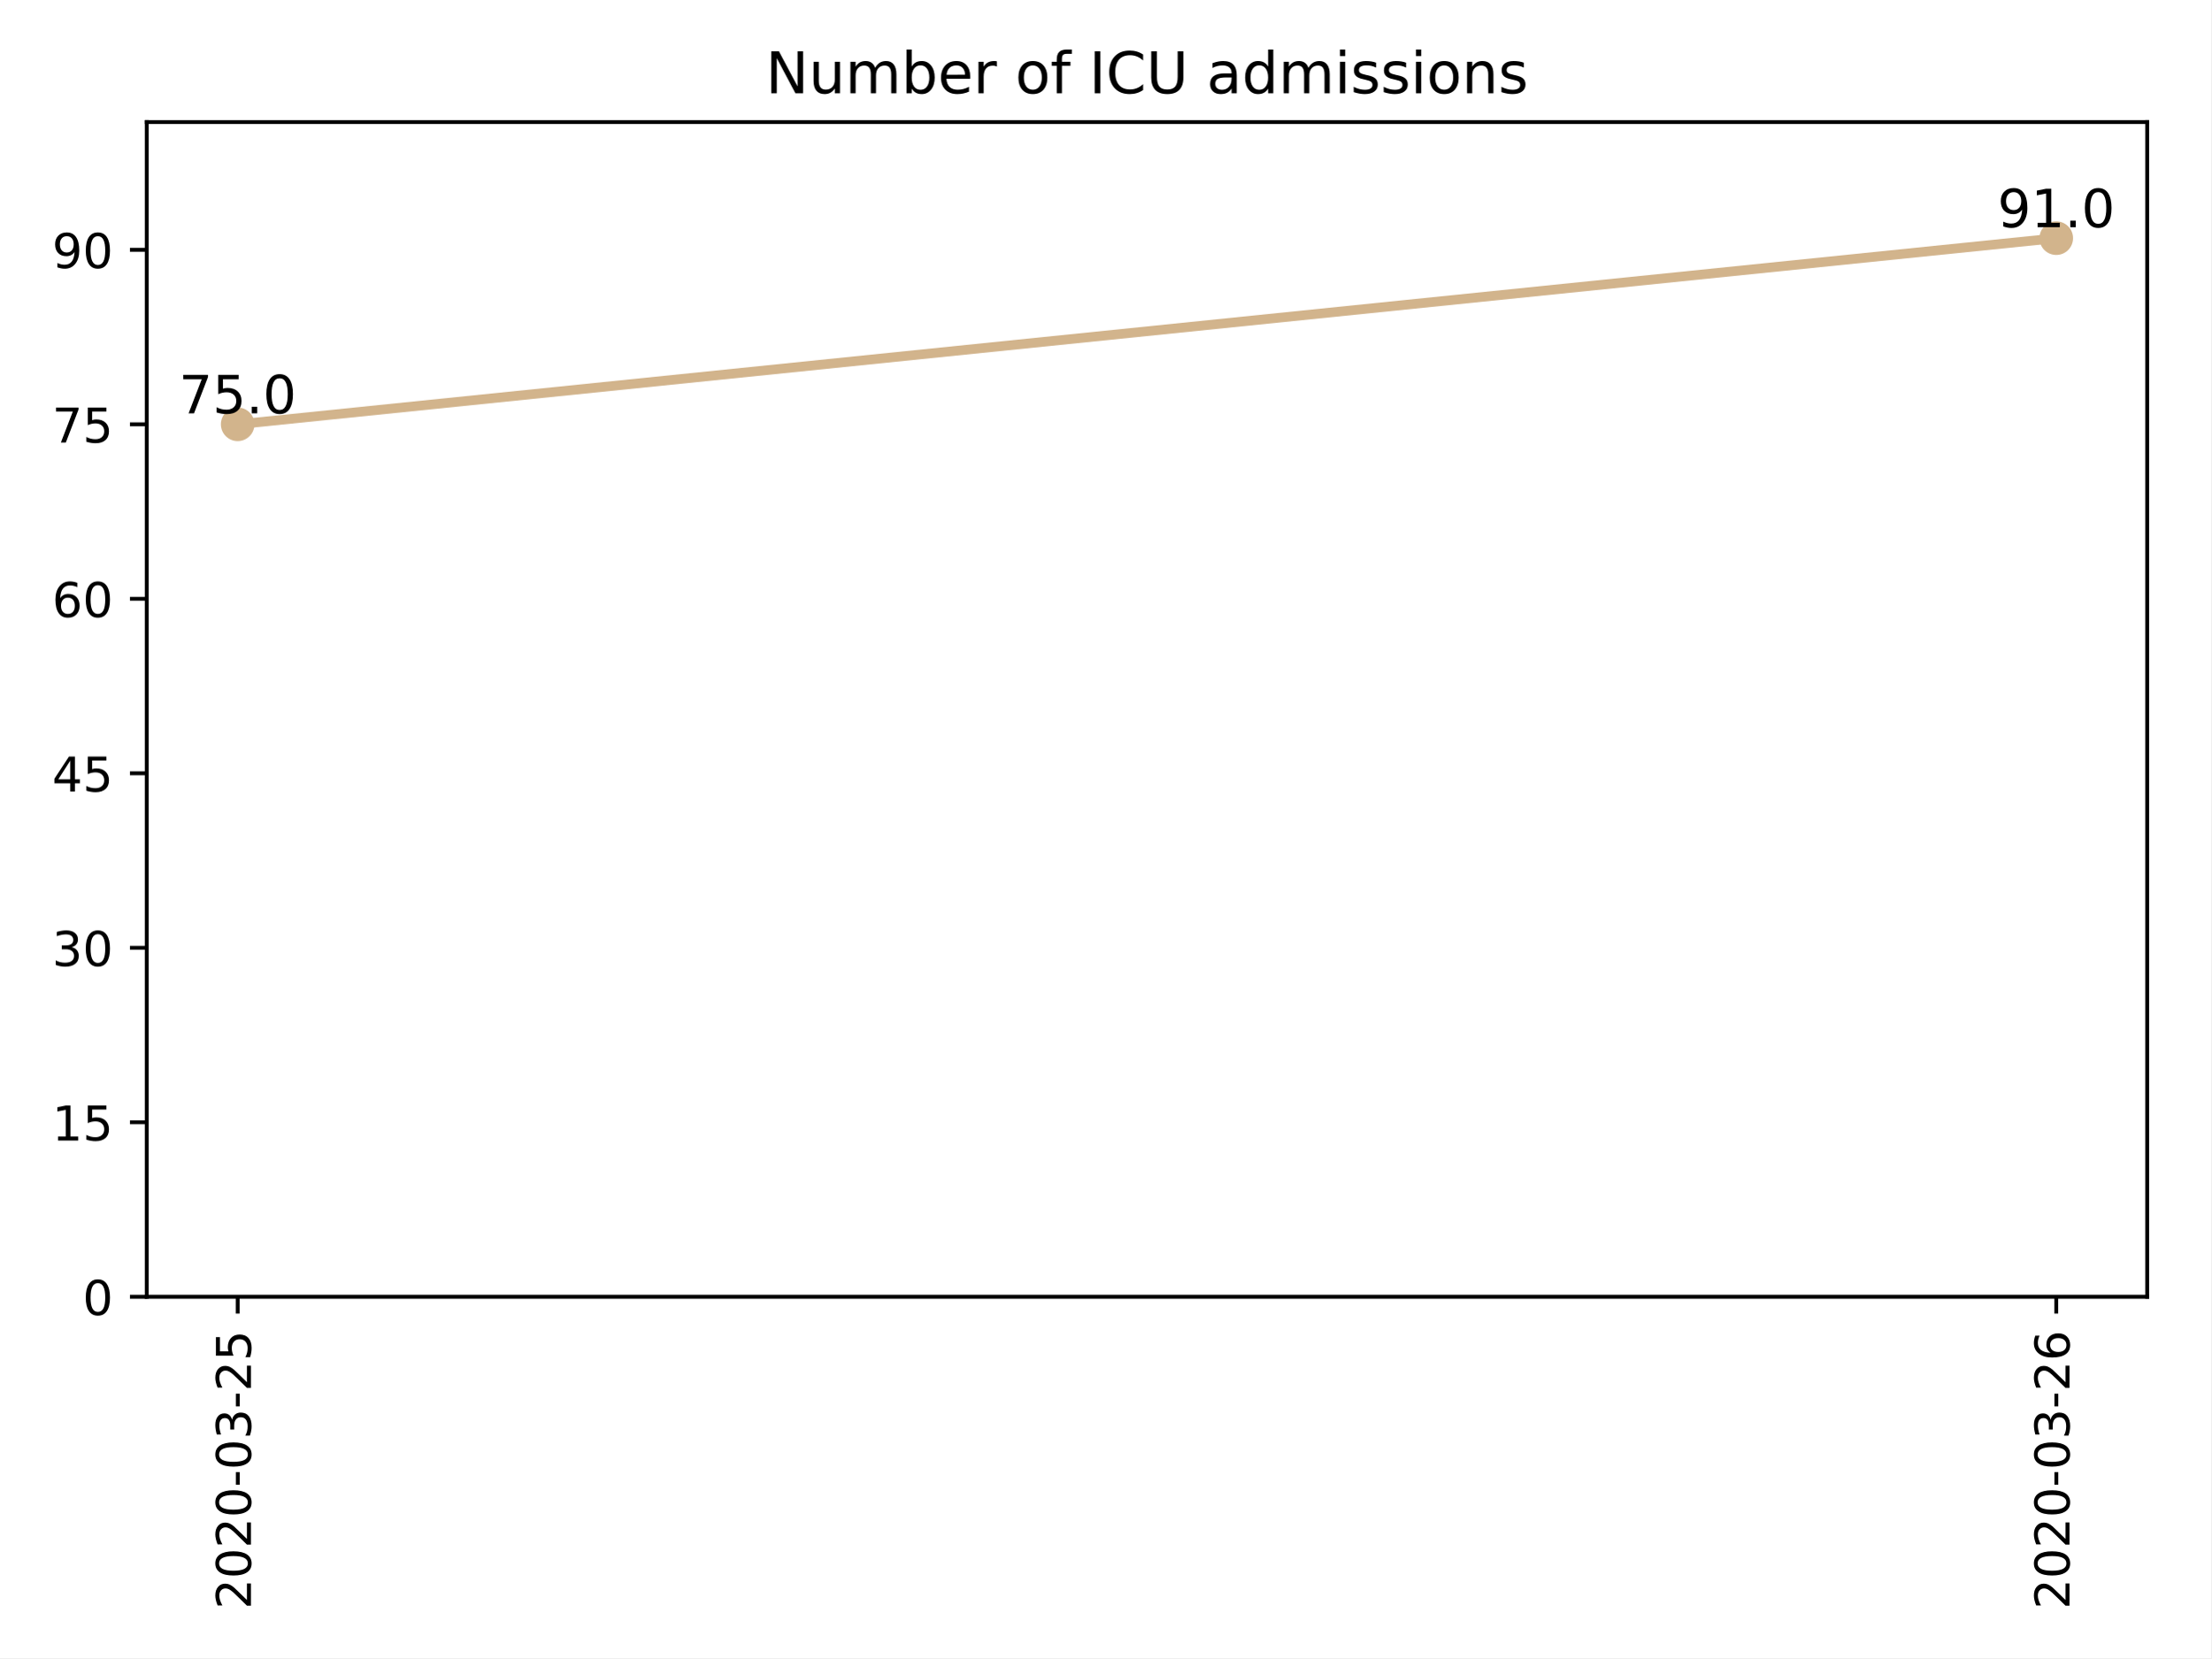
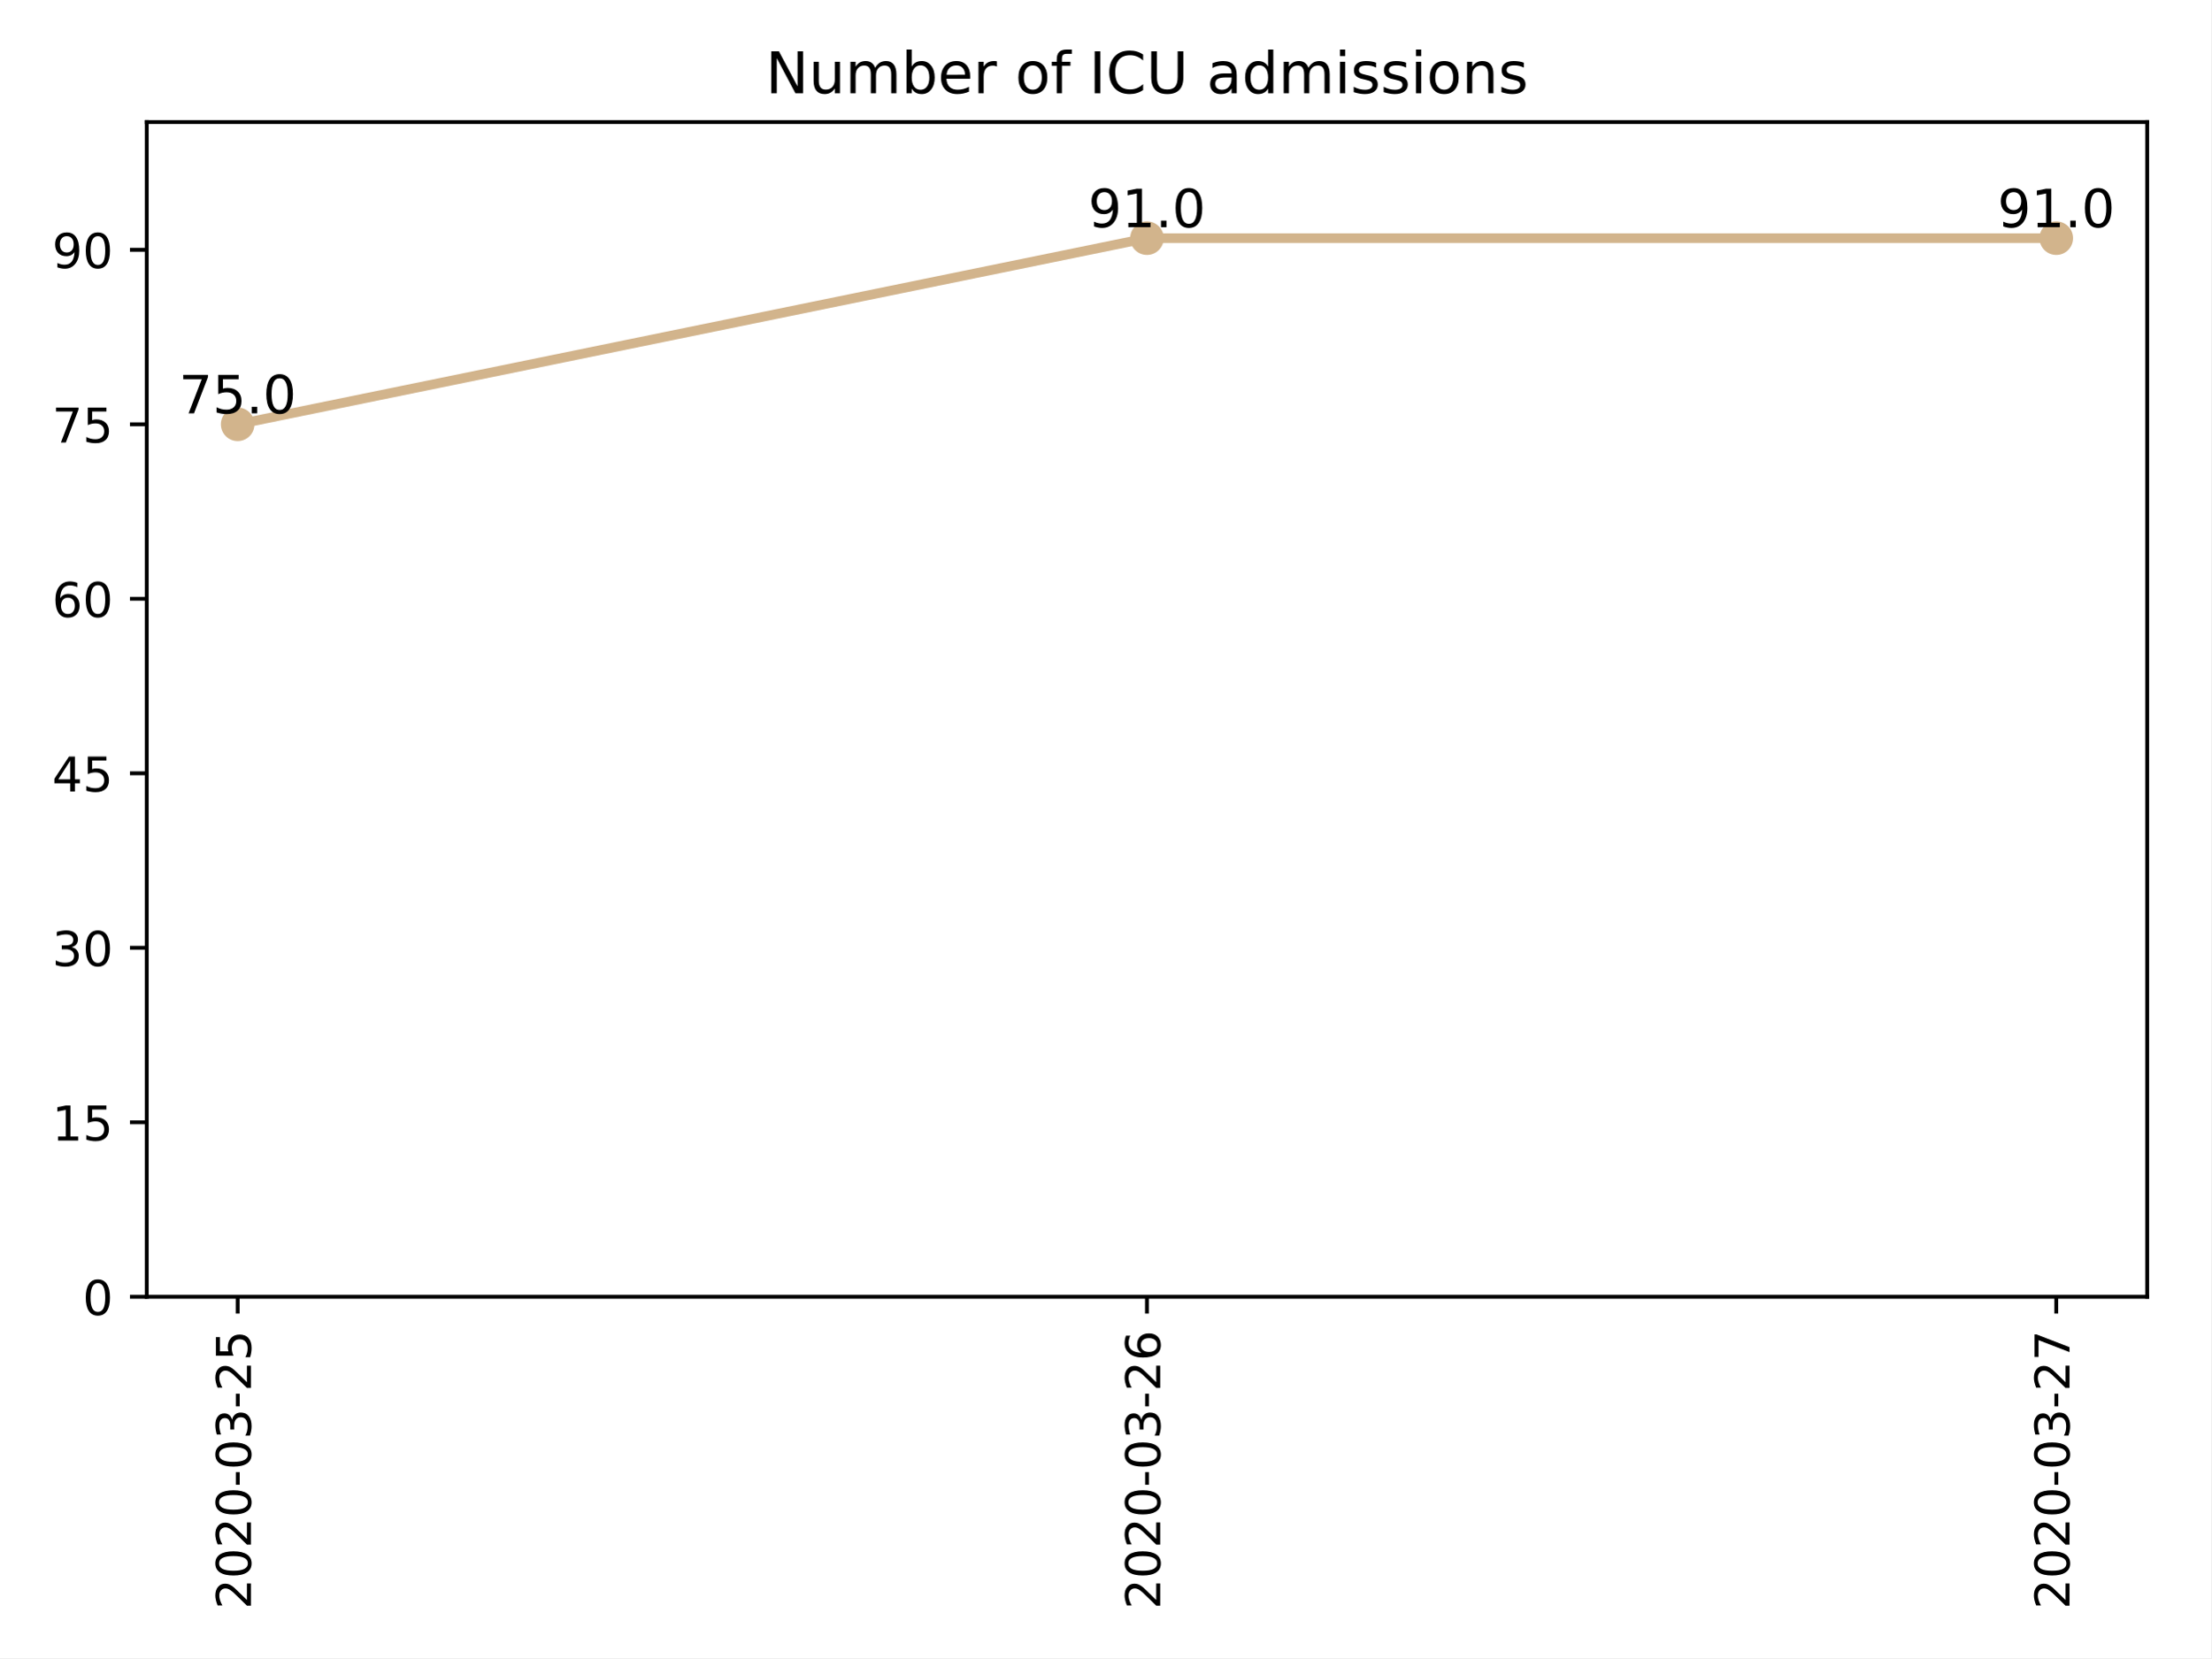
<svg xmlns="http://www.w3.org/2000/svg" xmlns:xlink="http://www.w3.org/1999/xlink" height="345.6pt" version="1.1" viewBox="0 0 460.8 345.6" width="460.8pt">
  <defs>
    <style type="text/css">
*{stroke-linecap:butt;stroke-linejoin:round;}
  </style>
  </defs>
  <g id="figure_1">
    <g id="patch_1">
      <path d="M 0 345.6  L 460.8 345.6  L 460.8 0  L 0 0  z " style="fill:#ffffff;" />
    </g>
    <g id="axes_1">
      <g id="patch_2">
        <path d="M 30.58 270.29  L 447.48 270.29  L 447.48 25.44  L 30.58 25.44  z " style="fill:#ffffff;" />
      </g>
      <g id="matplotlib.axis_1">
        <g id="xtick_1">
          <g id="line2d_1">
            <defs>
-               <path d="M 0 0  L 0 3.5  " id="m6e3c22e1eb" style="stroke:#000000;stroke-width:0.8;" />
-             </defs>
-             <g>
-               <use style="stroke:#000000;stroke-width:0.8;" x="49.53" xlink:href="#m6e3c22e1eb" y="270.29" />
+               <path d="M 0 0  L 0 3.5  " id="m1547ed59ff" style="stroke:#000000;stroke-width:0.8;" />
+             </defs>
+             <g>
+               <use style="stroke:#000000;stroke-width:0.8;" x="49.53" xlink:href="#m1547ed59ff" y="270.29" />
            </g>
          </g>
          <g id="text_1">
            <defs>
              <path d="M 19.188 8.297  L 53.609 8.297  L 53.609 0  L 7.328 0  L 7.328 8.297  Q 12.938 14.109 22.625 23.891  Q 32.328 33.688 34.812 36.531  Q 39.547 41.844 41.422 45.531  Q 43.312 49.219 43.312 52.781  Q 43.312 58.594 39.234 62.25  Q 35.156 65.922 28.609 65.922  Q 23.969 65.922 18.812 64.312  Q 13.672 62.703 7.812 59.422  L 7.812 69.391  Q 13.766 71.781 18.938 73  Q 24.125 74.219 28.422 74.219  Q 39.75 74.219 46.484 68.547  Q 53.219 62.891 53.219 53.422  Q 53.219 48.922 51.531 44.891  Q 49.859 40.875 45.406 35.406  Q 44.188 33.984 37.641 27.219  Q 31.109 20.453 19.188 8.297  z " id="DejaVuSans-32" />
              <path d="M 31.781 66.406  Q 24.172 66.406 20.328 58.906  Q 16.5 51.422 16.5 36.375  Q 16.5 21.391 20.328 13.891  Q 24.172 6.391 31.781 6.391  Q 39.453 6.391 43.281 13.891  Q 47.125 21.391 47.125 36.375  Q 47.125 51.422 43.281 58.906  Q 39.453 66.406 31.781 66.406  z M 31.781 74.219  Q 44.047 74.219 50.516 64.516  Q 56.984 54.828 56.984 36.375  Q 56.984 17.969 50.516 8.266  Q 44.047 -1.422 31.781 -1.422  Q 19.531 -1.422 13.062 8.266  Q 6.594 17.969 6.594 36.375  Q 6.594 54.828 13.062 64.516  Q 19.531 74.219 31.781 74.219  z " id="DejaVuSans-30" />
              <path d="M 4.891 31.391  L 31.203 31.391  L 31.203 23.391  L 4.891 23.391  z " id="DejaVuSans-2d" />
              <path d="M 40.578 39.312  Q 47.656 37.797 51.625 33  Q 55.609 28.219 55.609 21.188  Q 55.609 10.406 48.188 4.484  Q 40.766 -1.422 27.094 -1.422  Q 22.516 -1.422 17.656 -0.516  Q 12.797 0.391 7.625 2.203  L 7.625 11.719  Q 11.719 9.328 16.594 8.109  Q 21.484 6.891 26.812 6.891  Q 36.078 6.891 40.938 10.547  Q 45.797 14.203 45.797 21.188  Q 45.797 27.641 41.281 31.266  Q 36.766 34.906 28.719 34.906  L 20.219 34.906  L 20.219 43.016  L 29.109 43.016  Q 36.375 43.016 40.234 45.922  Q 44.094 48.828 44.094 54.297  Q 44.094 59.906 40.109 62.906  Q 36.141 65.922 28.719 65.922  Q 24.656 65.922 20.016 65.031  Q 15.375 64.156 9.812 62.312  L 9.812 71.094  Q 15.438 72.656 20.344 73.438  Q 25.25 74.219 29.594 74.219  Q 40.828 74.219 47.359 69.109  Q 53.906 64.016 53.906 55.328  Q 53.906 49.266 50.438 45.094  Q 46.969 40.922 40.578 39.312  z " id="DejaVuSans-33" />
              <path d="M 10.797 72.906  L 49.516 72.906  L 49.516 64.594  L 19.828 64.594  L 19.828 46.734  Q 21.969 47.469 24.109 47.828  Q 26.266 48.188 28.422 48.188  Q 40.625 48.188 47.75 41.5  Q 54.891 34.812 54.891 23.391  Q 54.891 11.625 47.562 5.094  Q 40.234 -1.422 26.906 -1.422  Q 22.312 -1.422 17.547 -0.641  Q 12.797 0.141 7.719 1.703  L 7.719 11.625  Q 12.109 9.234 16.797 8.062  Q 21.484 6.891 26.703 6.891  Q 35.156 6.891 40.078 11.328  Q 45.016 15.766 45.016 23.391  Q 45.016 31 40.078 35.438  Q 35.156 39.891 26.703 39.891  Q 22.75 39.891 18.812 39.016  Q 14.891 38.141 10.797 36.281  z " id="DejaVuSans-35" />
            </defs>
            <g transform="translate(52.28937 335.4056)rotate(-90)scale(0.1 -0.1)">
              <use xlink:href="#DejaVuSans-32" />
              <use x="63.623" xlink:href="#DejaVuSans-30" />
              <use x="127.246" xlink:href="#DejaVuSans-32" />
              <use x="190.869" xlink:href="#DejaVuSans-30" />
              <use x="254.492" xlink:href="#DejaVuSans-2d" />
              <use x="290.576" xlink:href="#DejaVuSans-30" />
              <use x="354.199" xlink:href="#DejaVuSans-33" />
              <use x="417.822" xlink:href="#DejaVuSans-2d" />
              <use x="453.906" xlink:href="#DejaVuSans-32" />
              <use x="517.529" xlink:href="#DejaVuSans-35" />
            </g>
          </g>
        </g>
        <g id="xtick_2">
          <g id="line2d_2">
            <g>
-               <use style="stroke:#000000;stroke-width:0.8;" x="428.53" xlink:href="#m6e3c22e1eb" y="270.29" />
+               <use style="stroke:#000000;stroke-width:0.8;" x="239.03" xlink:href="#m1547ed59ff" y="270.29" />
            </g>
          </g>
          <g id="text_2">
            <defs>
              <path d="M 33.016 40.375  Q 26.375 40.375 22.484 35.828  Q 18.609 31.297 18.609 23.391  Q 18.609 15.531 22.484 10.953  Q 26.375 6.391 33.016 6.391  Q 39.656 6.391 43.531 10.953  Q 47.406 15.531 47.406 23.391  Q 47.406 31.297 43.531 35.828  Q 39.656 40.375 33.016 40.375  z M 52.594 71.297  L 52.594 62.312  Q 48.875 64.062 45.094 64.984  Q 41.312 65.922 37.594 65.922  Q 27.828 65.922 22.672 59.328  Q 17.531 52.734 16.797 39.406  Q 19.672 43.656 24.016 45.922  Q 28.375 48.188 33.594 48.188  Q 44.578 48.188 50.953 41.516  Q 57.328 34.859 57.328 23.391  Q 57.328 12.156 50.688 5.359  Q 44.047 -1.422 33.016 -1.422  Q 20.359 -1.422 13.672 8.266  Q 6.984 17.969 6.984 36.375  Q 6.984 53.656 15.188 63.938  Q 23.391 74.219 37.203 74.219  Q 40.922 74.219 44.703 73.484  Q 48.484 72.75 52.594 71.297  z " id="DejaVuSans-36" />
            </defs>
-             <g transform="translate(431.2894 335.4056)rotate(-90)scale(0.1 -0.1)">
+             <g transform="translate(241.7894 335.4056)rotate(-90)scale(0.1 -0.1)">
              <use xlink:href="#DejaVuSans-32" />
              <use x="63.623" xlink:href="#DejaVuSans-30" />
              <use x="127.246" xlink:href="#DejaVuSans-32" />
              <use x="190.869" xlink:href="#DejaVuSans-30" />
              <use x="254.492" xlink:href="#DejaVuSans-2d" />
              <use x="290.576" xlink:href="#DejaVuSans-30" />
              <use x="354.199" xlink:href="#DejaVuSans-33" />
              <use x="417.822" xlink:href="#DejaVuSans-2d" />
              <use x="453.906" xlink:href="#DejaVuSans-32" />
              <use x="517.529" xlink:href="#DejaVuSans-36" />
            </g>
          </g>
        </g>
+         <g id="xtick_3">
+           <g id="line2d_3">
+             <g>
+               <use style="stroke:#000000;stroke-width:0.8;" x="428.53" xlink:href="#m1547ed59ff" y="270.29" />
+             </g>
+           </g>
+           <g id="text_3">
+             <defs>
+               <path d="M 8.203 72.906  L 55.078 72.906  L 55.078 68.703  L 28.609 0  L 18.312 0  L 43.219 64.594  L 8.203 64.594  z " id="DejaVuSans-37" />
+             </defs>
+             <g transform="translate(431.2894 335.4056)rotate(-90)scale(0.1 -0.1)">
+               <use xlink:href="#DejaVuSans-32" />
+               <use x="63.623" xlink:href="#DejaVuSans-30" />
+               <use x="127.246" xlink:href="#DejaVuSans-32" />
+               <use x="190.869" xlink:href="#DejaVuSans-30" />
+               <use x="254.492" xlink:href="#DejaVuSans-2d" />
+               <use x="290.576" xlink:href="#DejaVuSans-30" />
+               <use x="354.199" xlink:href="#DejaVuSans-33" />
+               <use x="417.822" xlink:href="#DejaVuSans-2d" />
+               <use x="453.906" xlink:href="#DejaVuSans-32" />
+               <use x="517.529" xlink:href="#DejaVuSans-37" />
+             </g>
+           </g>
+         </g>
      </g>
      <g id="matplotlib.axis_2">
        <g id="ytick_1">
-           <g id="line2d_3">
-             <defs>
-               <path d="M 0 0  L -3.5 0  " id="mddfcf81d8d" style="stroke:#000000;stroke-width:0.8;" />
-             </defs>
-             <g>
-               <use style="stroke:#000000;stroke-width:0.8;" x="30.58" xlink:href="#mddfcf81d8d" y="270.29" />
-             </g>
-           </g>
-           <g id="text_3">
+           <g id="line2d_4">
+             <defs>
+               <path d="M 0 0  L -3.5 0  " id="ma6a455fcba" style="stroke:#000000;stroke-width:0.8;" />
+             </defs>
+             <g>
+               <use style="stroke:#000000;stroke-width:0.8;" x="30.58" xlink:href="#ma6a455fcba" y="270.29" />
+             </g>
+           </g>
+           <g id="text_4">
            <g transform="translate(17.2175 274.0892)scale(0.1 -0.1)">
              <use xlink:href="#DejaVuSans-30" />
            </g>
          </g>
        </g>
        <g id="ytick_2">
-           <g id="line2d_4">
-             <g>
-               <use style="stroke:#000000;stroke-width:0.8;" x="30.58" xlink:href="#mddfcf81d8d" y="233.919" />
-             </g>
-           </g>
-           <g id="text_4">
+           <g id="line2d_5">
+             <g>
+               <use style="stroke:#000000;stroke-width:0.8;" x="30.58" xlink:href="#ma6a455fcba" y="233.919" />
+             </g>
+           </g>
+           <g id="text_5">
            <defs>
              <path d="M 12.406 8.297  L 28.516 8.297  L 28.516 63.922  L 10.984 60.406  L 10.984 69.391  L 28.422 72.906  L 38.281 72.906  L 38.281 8.297  L 54.391 8.297  L 54.391 0  L 12.406 0  z " id="DejaVuSans-31" />
            </defs>
            <g transform="translate(10.855 237.7182)scale(0.1 -0.1)">
              <use xlink:href="#DejaVuSans-31" />
              <use x="63.623" xlink:href="#DejaVuSans-35" />
            </g>
          </g>
        </g>
        <g id="ytick_3">
-           <g id="line2d_5">
-             <g>
-               <use style="stroke:#000000;stroke-width:0.8;" x="30.58" xlink:href="#mddfcf81d8d" y="197.548" />
-             </g>
-           </g>
-           <g id="text_5">
+           <g id="line2d_6">
+             <g>
+               <use style="stroke:#000000;stroke-width:0.8;" x="30.58" xlink:href="#ma6a455fcba" y="197.548" />
+             </g>
+           </g>
+           <g id="text_6">
            <g transform="translate(10.855 201.3471)scale(0.1 -0.1)">
              <use xlink:href="#DejaVuSans-33" />
              <use x="63.623" xlink:href="#DejaVuSans-30" />
            </g>
          </g>
        </g>
        <g id="ytick_4">
-           <g id="line2d_6">
-             <g>
-               <use style="stroke:#000000;stroke-width:0.8;" x="30.58" xlink:href="#mddfcf81d8d" y="161.177" />
-             </g>
-           </g>
-           <g id="text_6">
+           <g id="line2d_7">
+             <g>
+               <use style="stroke:#000000;stroke-width:0.8;" x="30.58" xlink:href="#ma6a455fcba" y="161.177" />
+             </g>
+           </g>
+           <g id="text_7">
            <defs>
              <path d="M 37.797 64.312  L 12.891 25.391  L 37.797 25.391  z M 35.203 72.906  L 47.609 72.906  L 47.609 25.391  L 58.016 25.391  L 58.016 17.188  L 47.609 17.188  L 47.609 0  L 37.797 0  L 37.797 17.188  L 4.891 17.188  L 4.891 26.703  z " id="DejaVuSans-34" />
            </defs>
            <g transform="translate(10.855 164.976)scale(0.1 -0.1)">
              <use xlink:href="#DejaVuSans-34" />
              <use x="63.623" xlink:href="#DejaVuSans-35" />
            </g>
          </g>
        </g>
        <g id="ytick_5">
-           <g id="line2d_7">
-             <g>
-               <use style="stroke:#000000;stroke-width:0.8;" x="30.58" xlink:href="#mddfcf81d8d" y="124.806" />
-             </g>
-           </g>
-           <g id="text_7">
+           <g id="line2d_8">
+             <g>
+               <use style="stroke:#000000;stroke-width:0.8;" x="30.58" xlink:href="#ma6a455fcba" y="124.806" />
+             </g>
+           </g>
+           <g id="text_8">
            <g transform="translate(10.855 128.605)scale(0.1 -0.1)">
              <use xlink:href="#DejaVuSans-36" />
              <use x="63.623" xlink:href="#DejaVuSans-30" />
            </g>
          </g>
        </g>
        <g id="ytick_6">
-           <g id="line2d_8">
-             <g>
-               <use style="stroke:#000000;stroke-width:0.8;" x="30.58" xlink:href="#mddfcf81d8d" y="88.435" />
-             </g>
-           </g>
-           <g id="text_8">
-             <defs>
-               <path d="M 8.203 72.906  L 55.078 72.906  L 55.078 68.703  L 28.609 0  L 18.312 0  L 43.219 64.594  L 8.203 64.594  z " id="DejaVuSans-37" />
-             </defs>
+           <g id="line2d_9">
+             <g>
+               <use style="stroke:#000000;stroke-width:0.8;" x="30.58" xlink:href="#ma6a455fcba" y="88.435" />
+             </g>
+           </g>
+           <g id="text_9">
            <g transform="translate(10.855 92.2339)scale(0.1 -0.1)">
              <use xlink:href="#DejaVuSans-37" />
              <use x="63.623" xlink:href="#DejaVuSans-35" />
            </g>
          </g>
        </g>
        <g id="ytick_7">
-           <g id="line2d_9">
-             <g>
-               <use style="stroke:#000000;stroke-width:0.8;" x="30.58" xlink:href="#mddfcf81d8d" y="52.064" />
-             </g>
-           </g>
-           <g id="text_9">
+           <g id="line2d_10">
+             <g>
+               <use style="stroke:#000000;stroke-width:0.8;" x="30.58" xlink:href="#ma6a455fcba" y="52.064" />
+             </g>
+           </g>
+           <g id="text_10">
            <defs>
              <path d="M 10.984 1.516  L 10.984 10.5  Q 14.703 8.734 18.5 7.812  Q 22.312 6.891 25.984 6.891  Q 35.75 6.891 40.891 13.453  Q 46.047 20.016 46.781 33.406  Q 43.953 29.203 39.594 26.953  Q 35.25 24.703 29.984 24.703  Q 19.047 24.703 12.672 31.312  Q 6.297 37.938 6.297 49.422  Q 6.297 60.641 12.938 67.422  Q 19.578 74.219 30.609 74.219  Q 43.266 74.219 49.922 64.516  Q 56.594 54.828 56.594 36.375  Q 56.594 19.141 48.406 8.859  Q 40.234 -1.422 26.422 -1.422  Q 22.703 -1.422 18.891 -0.688  Q 15.094 0.047 10.984 1.516  z M 30.609 32.422  Q 37.25 32.422 41.125 36.953  Q 45.016 41.5 45.016 49.422  Q 45.016 57.281 41.125 61.844  Q 37.25 66.406 30.609 66.406  Q 23.969 66.406 20.094 61.844  Q 16.219 57.281 16.219 49.422  Q 16.219 41.5 20.094 36.953  Q 23.969 32.422 30.609 32.422  z " id="DejaVuSans-39" />
            </defs>
            <g transform="translate(10.855 55.86284)scale(0.1 -0.1)">
              <use xlink:href="#DejaVuSans-39" />
              <use x="63.623" xlink:href="#DejaVuSans-30" />
            </g>
          </g>
        </g>
      </g>
-       <g id="line2d_10">
-         <path clip-path="url(#p2b426294bd)" d="M 49.53 88.435  L 428.53 49.639  " style="fill:none;stroke:#d2b48c;stroke-linecap:square;stroke-width:2;" />
+       <g id="line2d_11">
+         <path clip-path="url(#pa87c398284)" d="M 49.53 88.435  L 239.03 49.639  L 428.53 49.639  " style="fill:none;stroke:#d2b48c;stroke-linecap:square;stroke-width:2;" />
        <defs>
-           <path d="M 0 3  C 0.796 3 1.559 2.684 2.121 2.121  C 2.684 1.559 3 0.796 3 0  C 3 -0.796 2.684 -1.559 2.121 -2.121  C 1.559 -2.684 0.796 -3 0 -3  C -0.796 -3 -1.559 -2.684 -2.121 -2.121  C -2.684 -1.559 -3 -0.796 -3 0  C -3 0.796 -2.684 1.559 -2.121 2.121  C -1.559 2.684 -0.796 3 0 3  z " id="m5bfd06a759" style="stroke:#d2b48c;" />
+           <path d="M 0 3  C 0.796 3 1.559 2.684 2.121 2.121  C 2.684 1.559 3 0.796 3 0  C 3 -0.796 2.684 -1.559 2.121 -2.121  C 1.559 -2.684 0.796 -3 0 -3  C -0.796 -3 -1.559 -2.684 -2.121 -2.121  C -2.684 -1.559 -3 -0.796 -3 0  C -3 0.796 -2.684 1.559 -2.121 2.121  C -1.559 2.684 -0.796 3 0 3  z " id="m4de186b5bf" style="stroke:#d2b48c;" />
        </defs>
-         <g clip-path="url(#p2b426294bd)">
-           <use style="fill:#d2b48c;stroke:#d2b48c;" x="49.53" xlink:href="#m5bfd06a759" y="88.435" />
-           <use style="fill:#d2b48c;stroke:#d2b48c;" x="428.53" xlink:href="#m5bfd06a759" y="49.639" />
+         <g clip-path="url(#pa87c398284)">
+           <use style="fill:#d2b48c;stroke:#d2b48c;" x="49.53" xlink:href="#m4de186b5bf" y="88.435" />
+           <use style="fill:#d2b48c;stroke:#d2b48c;" x="239.03" xlink:href="#m4de186b5bf" y="49.639" />
+           <use style="fill:#d2b48c;stroke:#d2b48c;" x="428.53" xlink:href="#m4de186b5bf" y="49.639" />
        </g>
      </g>
      <g id="patch_3">
        <path d="M 30.58 270.29  L 30.58 25.44  " style="fill:none;stroke:#000000;stroke-linecap:square;stroke-linejoin:miter;stroke-width:0.8;" />
      </g>
      <g id="patch_4">
        <path d="M 447.48 270.29  L 447.48 25.44  " style="fill:none;stroke:#000000;stroke-linecap:square;stroke-linejoin:miter;stroke-width:0.8;" />
      </g>
      <g id="patch_5">
        <path d="M 30.58 270.29  L 447.48 270.29  " style="fill:none;stroke:#000000;stroke-linecap:square;stroke-linejoin:miter;stroke-width:0.8;" />
      </g>
      <g id="patch_6">
        <path d="M 30.58 25.44  L 447.48 25.44  " style="fill:none;stroke:#000000;stroke-linecap:square;stroke-linejoin:miter;stroke-width:0.8;" />
      </g>
-       <g id="text_10">
+       <g id="text_11">
        <defs>
          <path d="M 10.688 12.406  L 21 12.406  L 21 0  L 10.688 0  z " id="DejaVuSans-2e" />
        </defs>
        <g transform="translate(37.28391 86.14703)scale(0.11 -0.11)">
          <use xlink:href="#DejaVuSans-37" />
          <use x="63.623" xlink:href="#DejaVuSans-35" />
          <use x="127.246" xlink:href="#DejaVuSans-2e" />
          <use x="159.033" xlink:href="#DejaVuSans-30" />
        </g>
      </g>
-       <g id="text_11">
+       <g id="text_12">
+         <g transform="translate(226.7839 47.35122)scale(0.11 -0.11)">
+           <use xlink:href="#DejaVuSans-39" />
+           <use x="63.623" xlink:href="#DejaVuSans-31" />
+           <use x="127.246" xlink:href="#DejaVuSans-2e" />
+           <use x="159.033" xlink:href="#DejaVuSans-30" />
+         </g>
+       </g>
+       <g id="text_13">
        <g transform="translate(416.2839 47.35122)scale(0.11 -0.11)">
          <use xlink:href="#DejaVuSans-39" />
          <use x="63.623" xlink:href="#DejaVuSans-31" />
          <use x="127.246" xlink:href="#DejaVuSans-2e" />
          <use x="159.033" xlink:href="#DejaVuSans-30" />
        </g>
      </g>
-       <g id="text_12">
+       <g id="text_14">
        <defs>
          <path d="M 9.812 72.906  L 23.094 72.906  L 55.422 11.922  L 55.422 72.906  L 64.984 72.906  L 64.984 0  L 51.703 0  L 19.391 60.984  L 19.391 0  L 9.812 0  z " id="DejaVuSans-4e" />
          <path d="M 8.5 21.578  L 8.5 54.688  L 17.484 54.688  L 17.484 21.922  Q 17.484 14.156 20.5 10.266  Q 23.531 6.391 29.594 6.391  Q 36.859 6.391 41.078 11.031  Q 45.312 15.672 45.312 23.688  L 45.312 54.688  L 54.297 54.688  L 54.297 0  L 45.312 0  L 45.312 8.406  Q 42.047 3.422 37.719 1  Q 33.406 -1.422 27.688 -1.422  Q 18.266 -1.422 13.375 4.438  Q 8.5 10.297 8.5 21.578  z M 31.109 56  z " id="DejaVuSans-75" />
          <path d="M 52 44.188  Q 55.375 50.25 60.062 53.125  Q 64.75 56 71.094 56  Q 79.641 56 84.281 50.016  Q 88.922 44.047 88.922 33.016  L 88.922 0  L 79.891 0  L 79.891 32.719  Q 79.891 40.578 77.094 44.375  Q 74.312 48.188 68.609 48.188  Q 61.625 48.188 57.562 43.547  Q 53.516 38.922 53.516 30.906  L 53.516 0  L 44.484 0  L 44.484 32.719  Q 44.484 40.625 41.703 44.406  Q 38.922 48.188 33.109 48.188  Q 26.219 48.188 22.156 43.531  Q 18.109 38.875 18.109 30.906  L 18.109 0  L 9.078 0  L 9.078 54.688  L 18.109 54.688  L 18.109 46.188  Q 21.188 51.219 25.484 53.609  Q 29.781 56 35.688 56  Q 41.656 56 45.828 52.969  Q 50 49.953 52 44.188  z " id="DejaVuSans-6d" />
          <path d="M 48.688 27.297  Q 48.688 37.203 44.609 42.844  Q 40.531 48.484 33.406 48.484  Q 26.266 48.484 22.188 42.844  Q 18.109 37.203 18.109 27.297  Q 18.109 17.391 22.188 11.75  Q 26.266 6.109 33.406 6.109  Q 40.531 6.109 44.609 11.75  Q 48.688 17.391 48.688 27.297  z M 18.109 46.391  Q 20.953 51.266 25.266 53.625  Q 29.594 56 35.594 56  Q 45.562 56 51.781 48.094  Q 58.016 40.188 58.016 27.297  Q 58.016 14.406 51.781 6.484  Q 45.562 -1.422 35.594 -1.422  Q 29.594 -1.422 25.266 0.953  Q 20.953 3.328 18.109 8.203  L 18.109 0  L 9.078 0  L 9.078 75.984  L 18.109 75.984  z " id="DejaVuSans-62" />
          <path d="M 56.203 29.594  L 56.203 25.203  L 14.891 25.203  Q 15.484 15.922 20.484 11.062  Q 25.484 6.203 34.422 6.203  Q 39.594 6.203 44.453 7.469  Q 49.312 8.734 54.109 11.281  L 54.109 2.781  Q 49.266 0.734 44.188 -0.344  Q 39.109 -1.422 33.891 -1.422  Q 20.797 -1.422 13.156 6.188  Q 5.516 13.812 5.516 26.812  Q 5.516 40.234 12.766 48.109  Q 20.016 56 32.328 56  Q 43.359 56 49.781 48.891  Q 56.203 41.797 56.203 29.594  z M 47.219 32.234  Q 47.125 39.594 43.094 43.984  Q 39.062 48.391 32.422 48.391  Q 24.906 48.391 20.391 44.141  Q 15.875 39.891 15.188 32.172  z " id="DejaVuSans-65" />
          <path d="M 41.109 46.297  Q 39.594 47.172 37.812 47.578  Q 36.031 48 33.891 48  Q 26.266 48 22.188 43.047  Q 18.109 38.094 18.109 28.812  L 18.109 0  L 9.078 0  L 9.078 54.688  L 18.109 54.688  L 18.109 46.188  Q 20.953 51.172 25.484 53.578  Q 30.031 56 36.531 56  Q 37.453 56 38.578 55.875  Q 39.703 55.766 41.062 55.516  z " id="DejaVuSans-72" />
          <path id="DejaVuSans-20" />
          <path d="M 30.609 48.391  Q 23.391 48.391 19.188 42.75  Q 14.984 37.109 14.984 27.297  Q 14.984 17.484 19.156 11.844  Q 23.344 6.203 30.609 6.203  Q 37.797 6.203 41.984 11.859  Q 46.188 17.531 46.188 27.297  Q 46.188 37.016 41.984 42.703  Q 37.797 48.391 30.609 48.391  z M 30.609 56  Q 42.328 56 49.016 48.375  Q 55.719 40.766 55.719 27.297  Q 55.719 13.875 49.016 6.219  Q 42.328 -1.422 30.609 -1.422  Q 18.844 -1.422 12.172 6.219  Q 5.516 13.875 5.516 27.297  Q 5.516 40.766 12.172 48.375  Q 18.844 56 30.609 56  z " id="DejaVuSans-6f" />
          <path d="M 37.109 75.984  L 37.109 68.5  L 28.516 68.5  Q 23.688 68.5 21.797 66.547  Q 19.922 64.594 19.922 59.516  L 19.922 54.688  L 34.719 54.688  L 34.719 47.703  L 19.922 47.703  L 19.922 0  L 10.891 0  L 10.891 47.703  L 2.297 47.703  L 2.297 54.688  L 10.891 54.688  L 10.891 58.5  Q 10.891 67.625 15.141 71.797  Q 19.391 75.984 28.609 75.984  z " id="DejaVuSans-66" />
          <path d="M 9.812 72.906  L 19.672 72.906  L 19.672 0  L 9.812 0  z " id="DejaVuSans-49" />
          <path d="M 64.406 67.281  L 64.406 56.891  Q 59.422 61.531 53.781 63.812  Q 48.141 66.109 41.797 66.109  Q 29.297 66.109 22.656 58.469  Q 16.016 50.828 16.016 36.375  Q 16.016 21.969 22.656 14.328  Q 29.297 6.688 41.797 6.688  Q 48.141 6.688 53.781 8.984  Q 59.422 11.281 64.406 15.922  L 64.406 5.609  Q 59.234 2.094 53.438 0.328  Q 47.656 -1.422 41.219 -1.422  Q 24.656 -1.422 15.125 8.703  Q 5.609 18.844 5.609 36.375  Q 5.609 53.953 15.125 64.078  Q 24.656 74.219 41.219 74.219  Q 47.75 74.219 53.531 72.484  Q 59.328 70.75 64.406 67.281  z " id="DejaVuSans-43" />
          <path d="M 8.688 72.906  L 18.609 72.906  L 18.609 28.609  Q 18.609 16.891 22.844 11.734  Q 27.094 6.594 36.625 6.594  Q 46.094 6.594 50.344 11.734  Q 54.594 16.891 54.594 28.609  L 54.594 72.906  L 64.5 72.906  L 64.5 27.391  Q 64.5 13.141 57.438 5.859  Q 50.391 -1.422 36.625 -1.422  Q 22.797 -1.422 15.734 5.859  Q 8.688 13.141 8.688 27.391  z " id="DejaVuSans-55" />
          <path d="M 34.281 27.484  Q 23.391 27.484 19.188 25  Q 14.984 22.516 14.984 16.5  Q 14.984 11.719 18.141 8.906  Q 21.297 6.109 26.703 6.109  Q 34.188 6.109 38.703 11.406  Q 43.219 16.703 43.219 25.484  L 43.219 27.484  z M 52.203 31.203  L 52.203 0  L 43.219 0  L 43.219 8.297  Q 40.141 3.328 35.547 0.953  Q 30.953 -1.422 24.312 -1.422  Q 15.922 -1.422 10.953 3.297  Q 6 8.016 6 15.922  Q 6 25.141 12.172 29.828  Q 18.359 34.516 30.609 34.516  L 43.219 34.516  L 43.219 35.406  Q 43.219 41.609 39.141 45  Q 35.062 48.391 27.688 48.391  Q 23 48.391 18.547 47.266  Q 14.109 46.141 10.016 43.891  L 10.016 52.203  Q 14.938 54.109 19.578 55.047  Q 24.219 56 28.609 56  Q 40.484 56 46.344 49.844  Q 52.203 43.703 52.203 31.203  z " id="DejaVuSans-61" />
          <path d="M 45.406 46.391  L 45.406 75.984  L 54.391 75.984  L 54.391 0  L 45.406 0  L 45.406 8.203  Q 42.578 3.328 38.25 0.953  Q 33.938 -1.422 27.875 -1.422  Q 17.969 -1.422 11.734 6.484  Q 5.516 14.406 5.516 27.297  Q 5.516 40.188 11.734 48.094  Q 17.969 56 27.875 56  Q 33.938 56 38.25 53.625  Q 42.578 51.266 45.406 46.391  z M 14.797 27.297  Q 14.797 17.391 18.875 11.75  Q 22.953 6.109 30.078 6.109  Q 37.203 6.109 41.297 11.75  Q 45.406 17.391 45.406 27.297  Q 45.406 37.203 41.297 42.844  Q 37.203 48.484 30.078 48.484  Q 22.953 48.484 18.875 42.844  Q 14.797 37.203 14.797 27.297  z " id="DejaVuSans-64" />
          <path d="M 9.422 54.688  L 18.406 54.688  L 18.406 0  L 9.422 0  z M 9.422 75.984  L 18.406 75.984  L 18.406 64.594  L 9.422 64.594  z " id="DejaVuSans-69" />
          <path d="M 44.281 53.078  L 44.281 44.578  Q 40.484 46.531 36.375 47.5  Q 32.281 48.484 27.875 48.484  Q 21.188 48.484 17.844 46.438  Q 14.5 44.391 14.5 40.281  Q 14.5 37.156 16.891 35.375  Q 19.281 33.594 26.516 31.984  L 29.594 31.297  Q 39.156 29.25 43.188 25.516  Q 47.219 21.781 47.219 15.094  Q 47.219 7.469 41.188 3.016  Q 35.156 -1.422 24.609 -1.422  Q 20.219 -1.422 15.453 -0.562  Q 10.688 0.297 5.422 2  L 5.422 11.281  Q 10.406 8.688 15.234 7.391  Q 20.062 6.109 24.812 6.109  Q 31.156 6.109 34.562 8.281  Q 37.984 10.453 37.984 14.406  Q 37.984 18.062 35.516 20.016  Q 33.062 21.969 24.703 23.781  L 21.578 24.516  Q 13.234 26.266 9.516 29.906  Q 5.812 33.547 5.812 39.891  Q 5.812 47.609 11.281 51.797  Q 16.75 56 26.812 56  Q 31.781 56 36.172 55.266  Q 40.578 54.547 44.281 53.078  z " id="DejaVuSans-73" />
          <path d="M 54.891 33.016  L 54.891 0  L 45.906 0  L 45.906 32.719  Q 45.906 40.484 42.875 44.328  Q 39.844 48.188 33.797 48.188  Q 26.516 48.188 22.312 43.547  Q 18.109 38.922 18.109 30.906  L 18.109 0  L 9.078 0  L 9.078 54.688  L 18.109 54.688  L 18.109 46.188  Q 21.344 51.125 25.703 53.562  Q 30.078 56 35.797 56  Q 45.219 56 50.047 50.172  Q 54.891 44.344 54.891 33.016  z " id="DejaVuSans-6e" />
        </defs>
        <g transform="translate(159.5572 19.44)scale(0.12 -0.12)">
          <use xlink:href="#DejaVuSans-4e" />
          <use x="74.805" xlink:href="#DejaVuSans-75" />
          <use x="138.184" xlink:href="#DejaVuSans-6d" />
          <use x="235.596" xlink:href="#DejaVuSans-62" />
          <use x="299.072" xlink:href="#DejaVuSans-65" />
          <use x="360.596" xlink:href="#DejaVuSans-72" />
          <use x="401.709" xlink:href="#DejaVuSans-20" />
          <use x="433.496" xlink:href="#DejaVuSans-6f" />
          <use x="494.678" xlink:href="#DejaVuSans-66" />
          <use x="529.883" xlink:href="#DejaVuSans-20" />
          <use x="561.67" xlink:href="#DejaVuSans-49" />
          <use x="591.162" xlink:href="#DejaVuSans-43" />
          <use x="660.986" xlink:href="#DejaVuSans-55" />
          <use x="734.18" xlink:href="#DejaVuSans-20" />
          <use x="765.967" xlink:href="#DejaVuSans-61" />
          <use x="827.246" xlink:href="#DejaVuSans-64" />
          <use x="890.723" xlink:href="#DejaVuSans-6d" />
          <use x="988.135" xlink:href="#DejaVuSans-69" />
          <use x="1015.918" xlink:href="#DejaVuSans-73" />
          <use x="1068.018" xlink:href="#DejaVuSans-73" />
          <use x="1120.117" xlink:href="#DejaVuSans-69" />
          <use x="1147.9" xlink:href="#DejaVuSans-6f" />
          <use x="1209.082" xlink:href="#DejaVuSans-6e" />
          <use x="1272.461" xlink:href="#DejaVuSans-73" />
        </g>
      </g>
    </g>
  </g>
  <defs>
-     <clipPath id="p2b426294bd">
+     <clipPath id="pa87c398284">
      <rect height="244.85" width="416.9" x="30.58" y="25.44" />
    </clipPath>
  </defs>
</svg>
